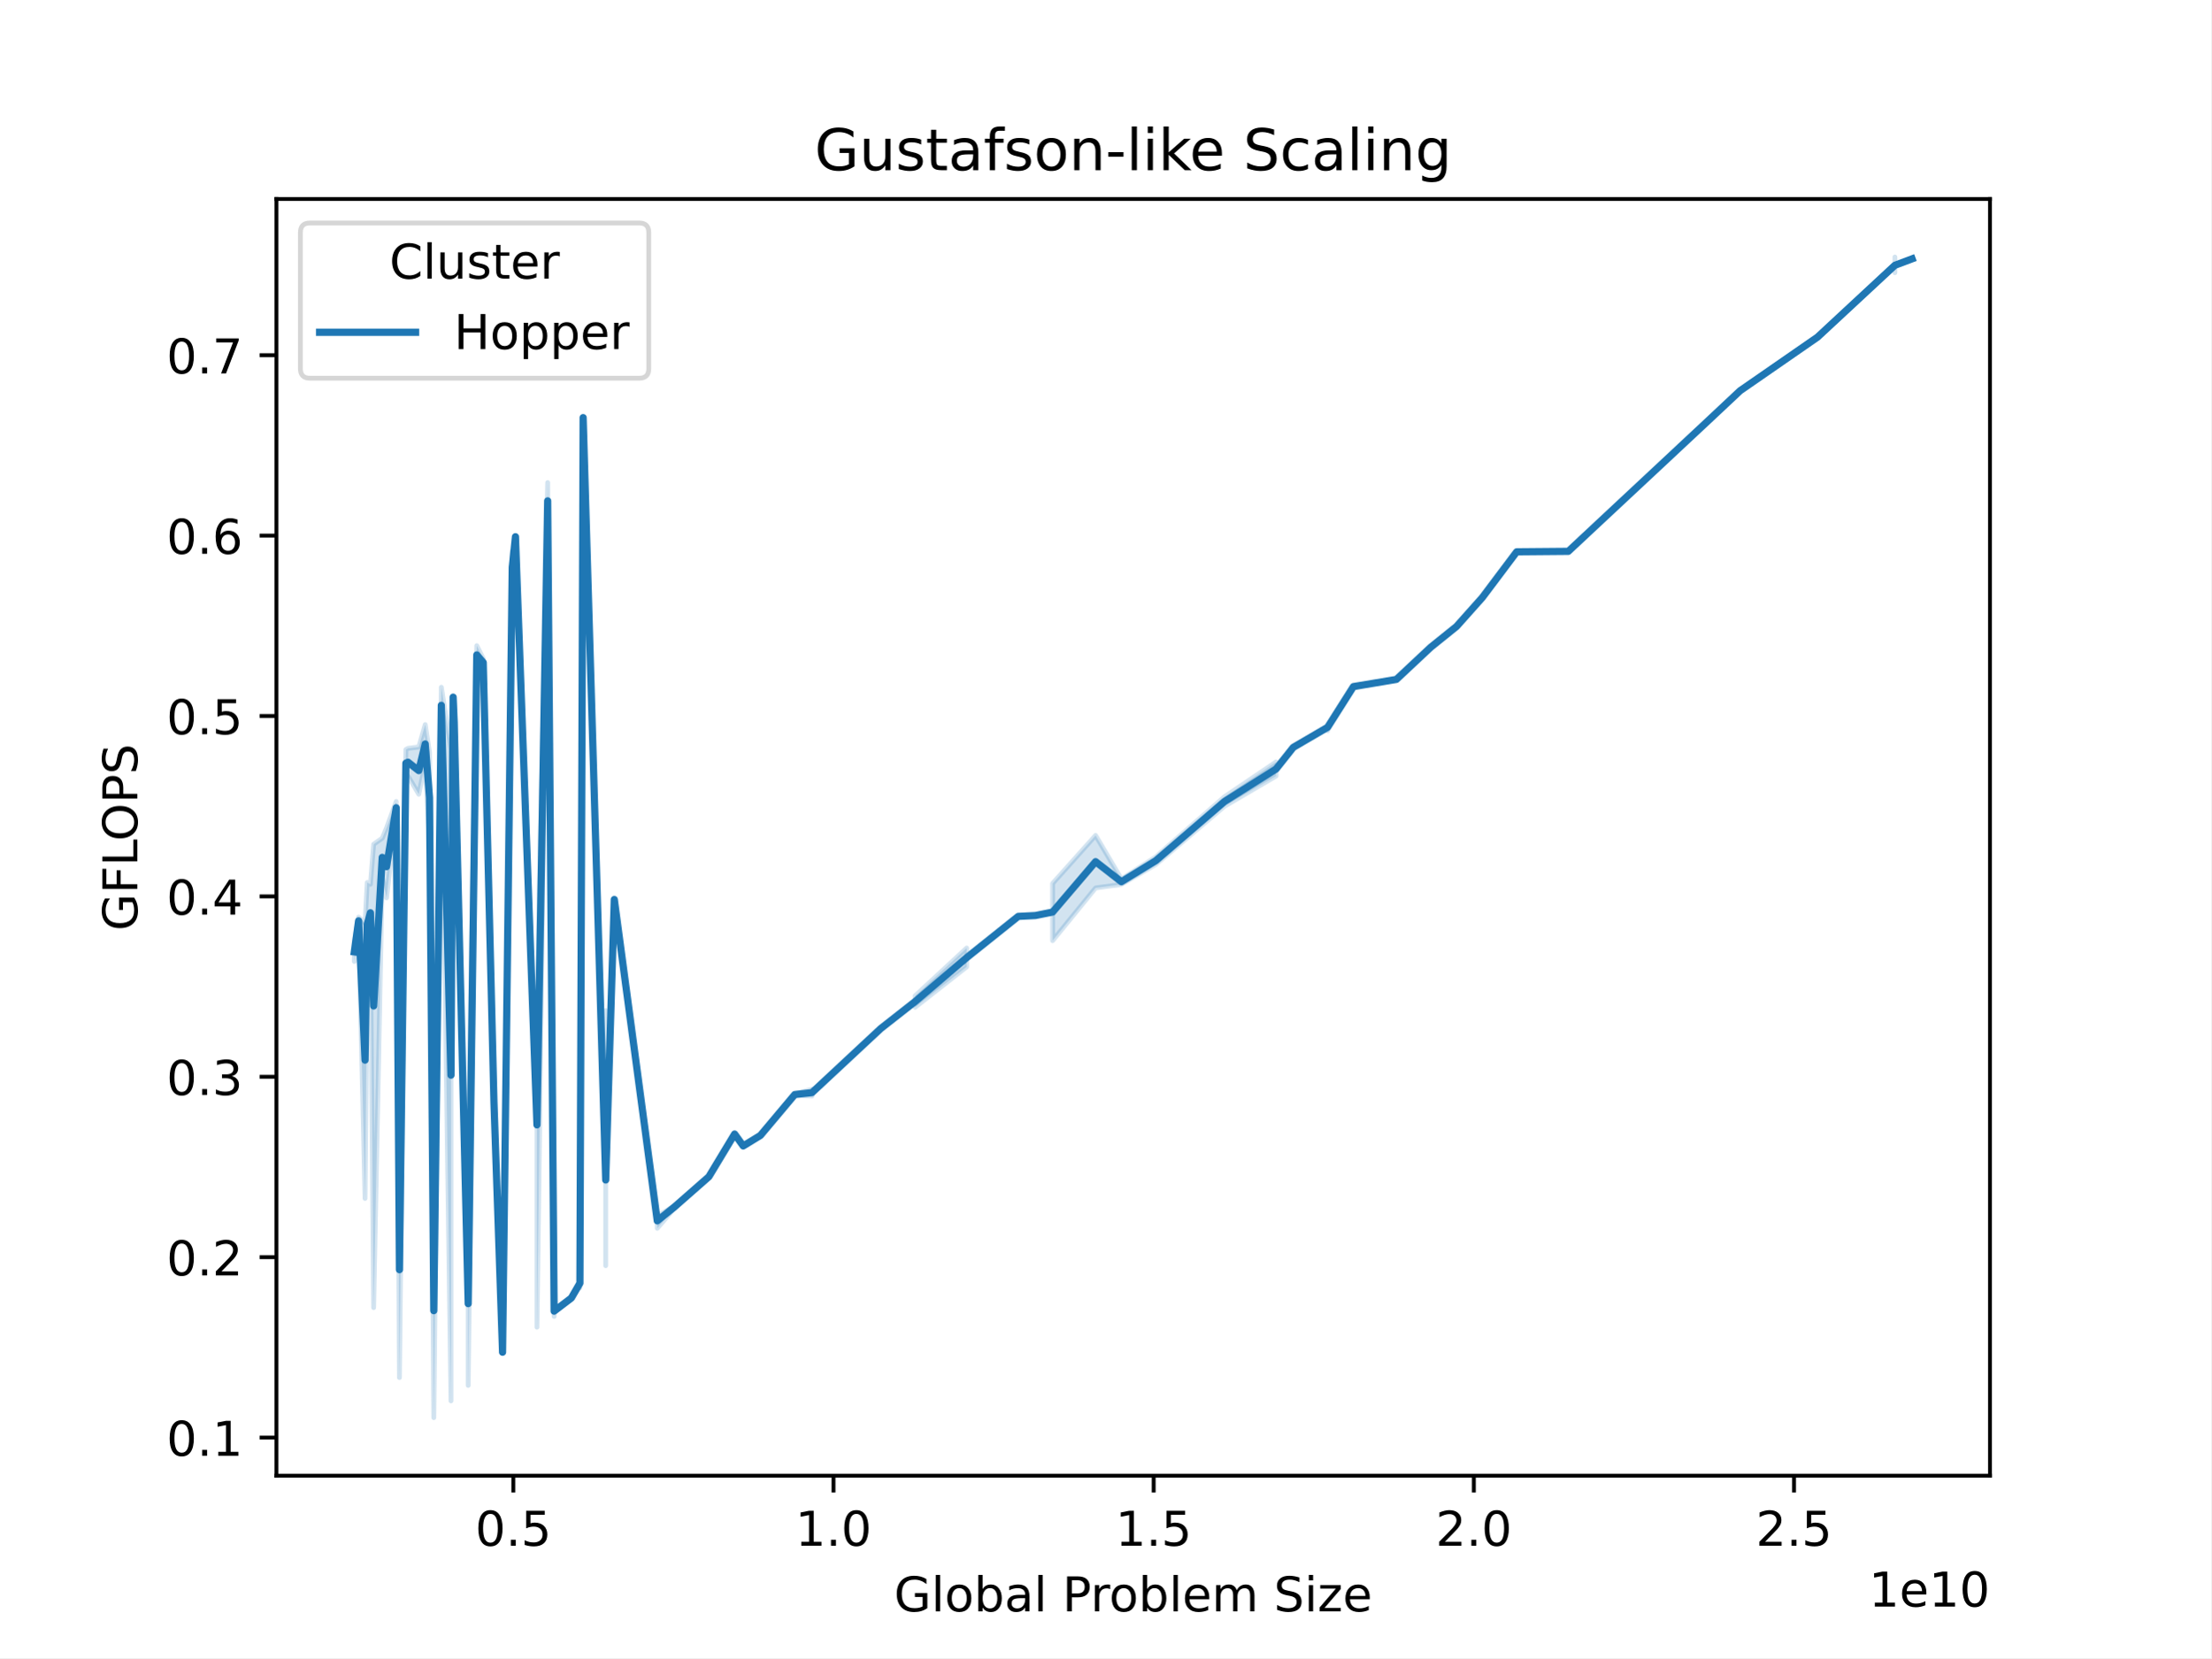
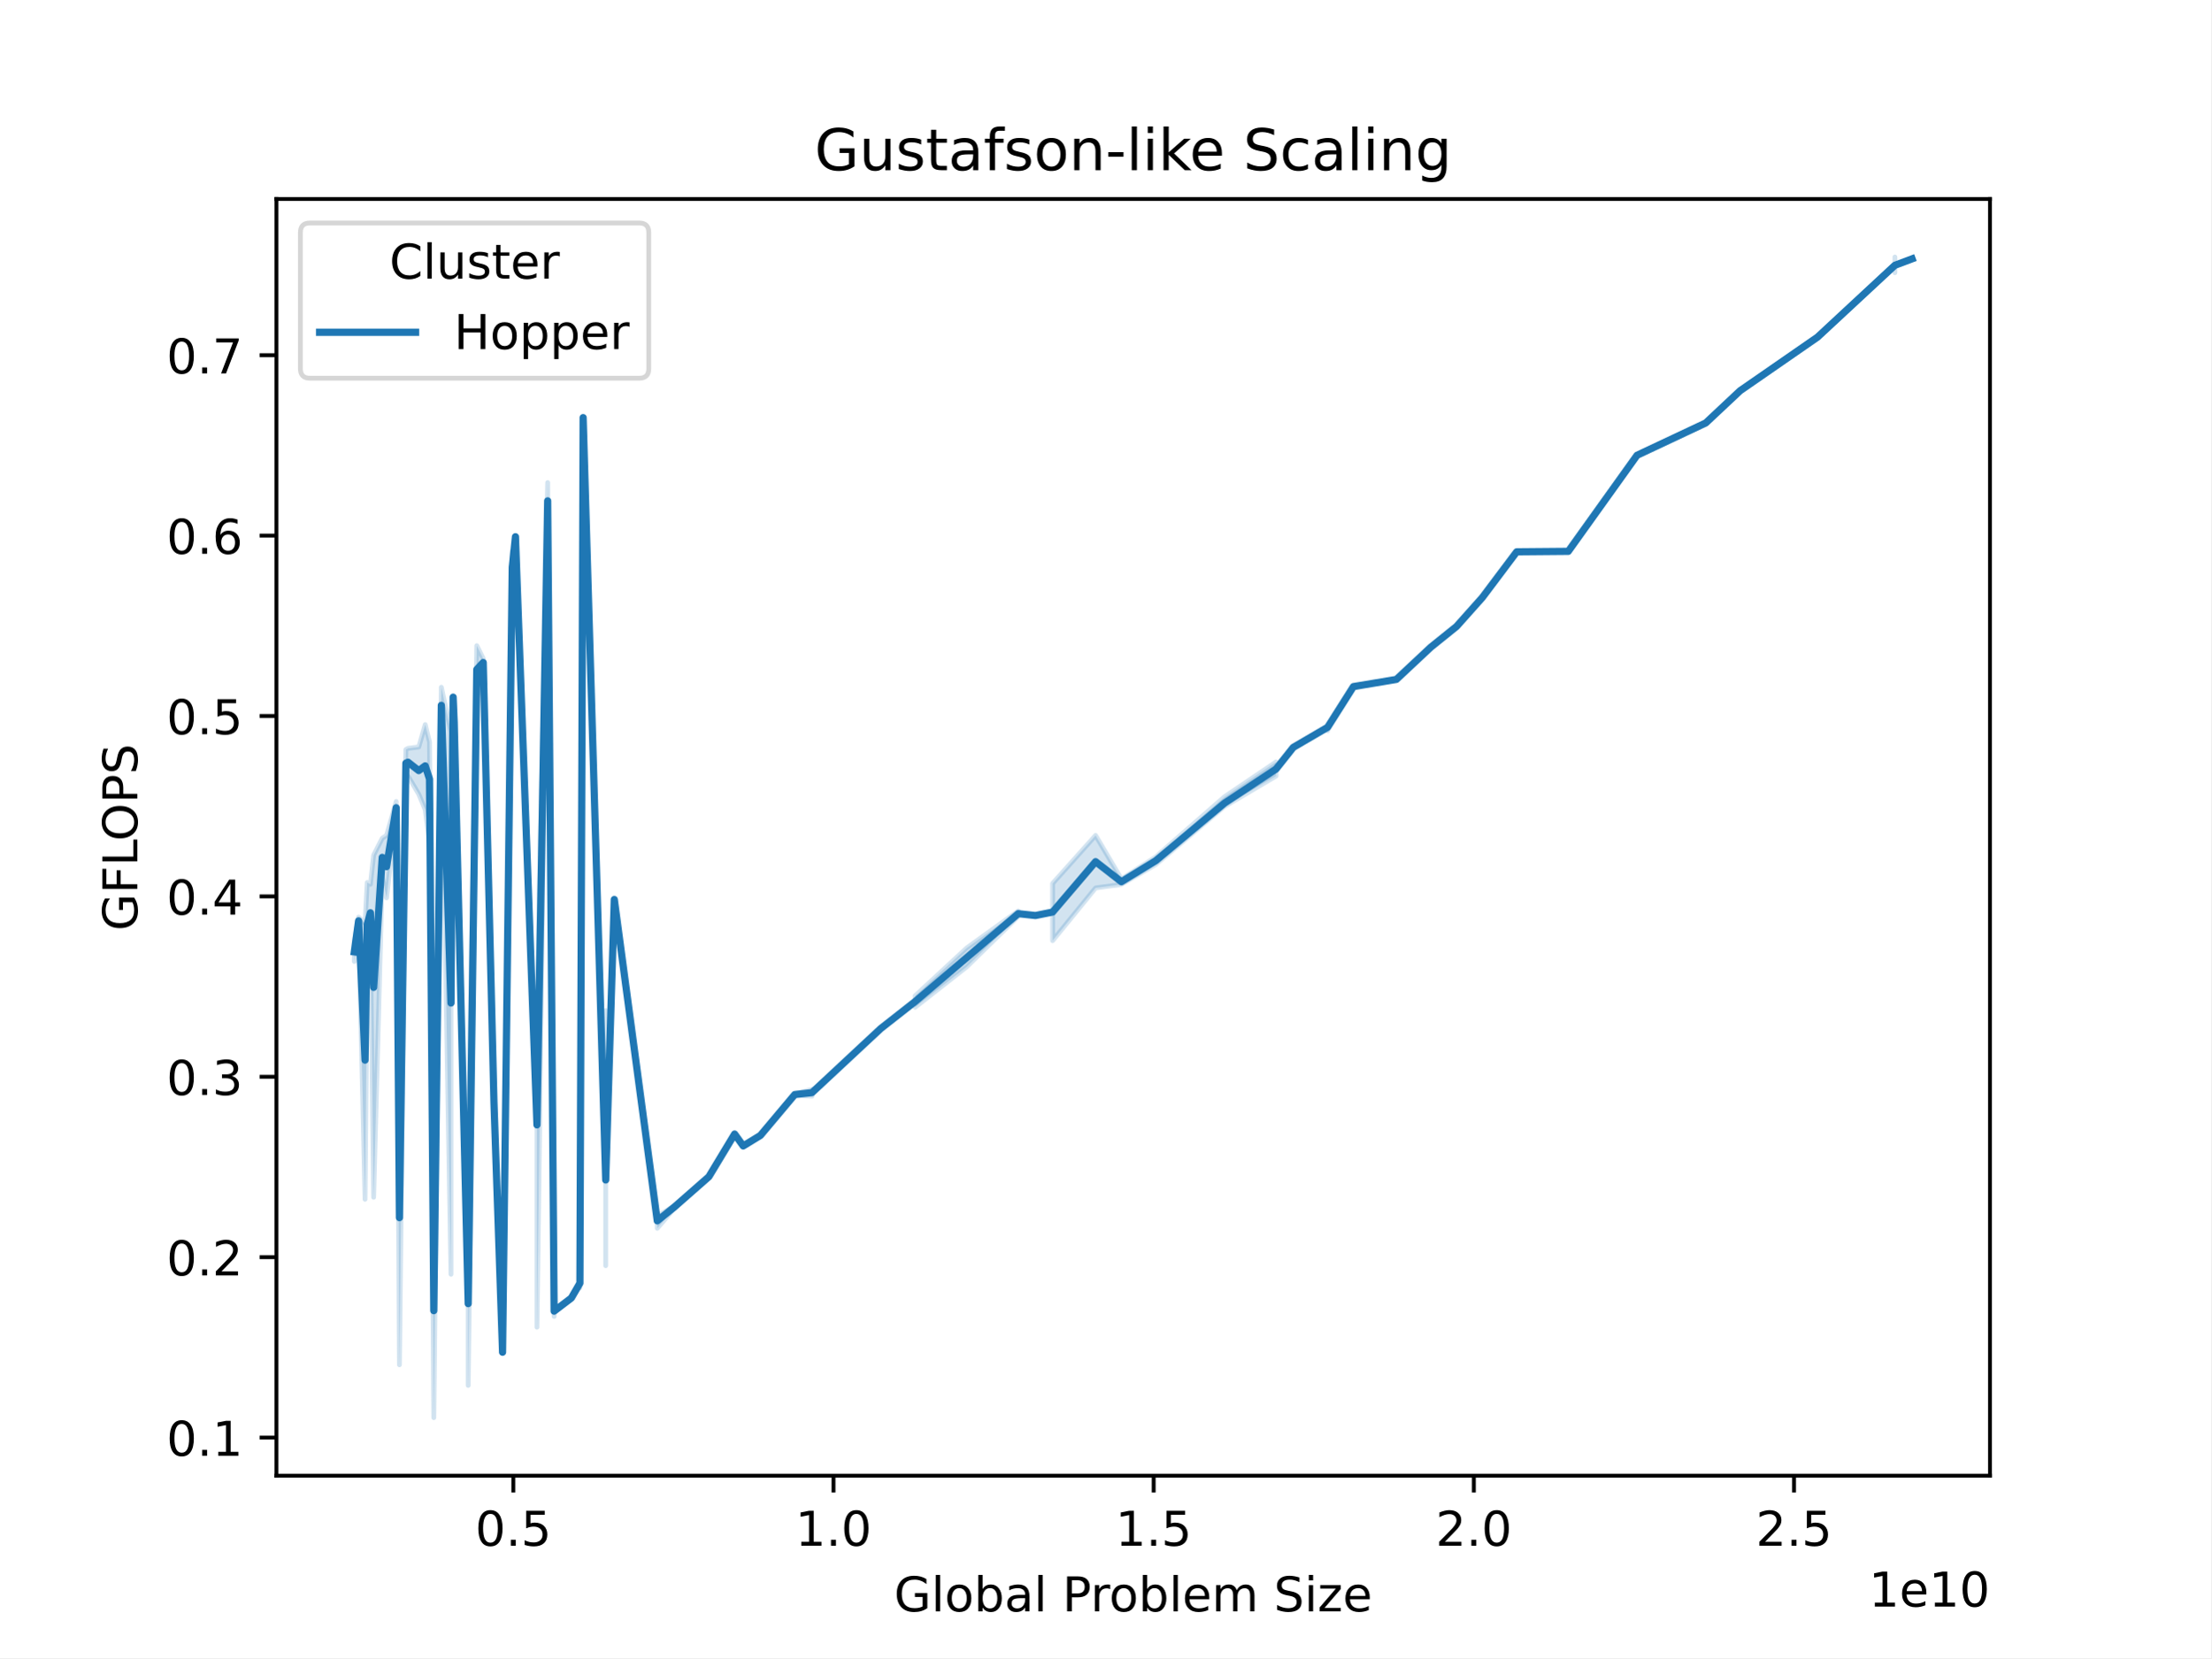
<svg xmlns="http://www.w3.org/2000/svg" xmlns:xlink="http://www.w3.org/1999/xlink" width="460.8pt" height="345.6pt" viewBox="0 0 460.8 345.6" version="1.1">
  <defs>
    <style type="text/css">*{stroke-linejoin: round; stroke-linecap: butt}</style>
  </defs>
  <g id="figure_1">
    <g id="patch_1">
      <path d="M 0 345.6  L 460.8 345.6  L 460.8 0  L 0 0  z " style="fill: #ffffff" />
    </g>
    <g id="axes_1">
      <g id="patch_2">
        <path d="M 57.6 307.584  L 414.72 307.584  L 414.72 41.472  L 57.6 41.472  z " style="fill: #ffffff" />
      </g>
      <g id="PolyCollection_1">
-         <path d="M 73.833 196.415  L 73.833 200.394  L 74.728 192.706  L 76.072 249.797  L 76.52 203.042  L 77.191 196.21  L 77.863 272.559  L 79.654 182.811  L 80.55 187.137  L 82.565 169.666  L 83.237 287.133  L 84.58 162.984  L 85.028 161.759  L 87.267 165.538  L 88.61 159.092  L 89.506 175.615  L 90.401 295.488  L 91.969 150.775  L 93.984 291.993  L 93.984 156.21  L 93.984 156.21  L 91.969 143.237  L 90.401 250.877  L 89.506 156.84  L 88.61 151.024  L 87.267 155.697  L 85.028 155.972  L 84.58 156.227  L 83.237 234.89  L 82.565 167.052  L 80.55 172.552  L 79.654 174.713  L 77.863 175.96  L 77.191 184.301  L 76.52 183.948  L 76.072 192.39  L 74.728 191.152  L 73.833 196.415  z " clip-path="url(#p95398d04f1)" style="fill: #1f77b4; fill-opacity: 0.2; stroke: #1f77b4; stroke-opacity: 0.2" />
-         <path d="M 97.566 238.352  L 97.566 288.769  L 99.357 138.432  L 100.701 138.901  L 100.701 137.264  L 100.701 137.264  L 99.357 134.578  L 97.566 238.352  z " clip-path="url(#p95398d04f1)" style="fill: #1f77b4; fill-opacity: 0.2; stroke: #1f77b4; stroke-opacity: 0.2" />
-         <path d="M 104.731 281.649  L 104.731 282.111  L 106.746 121.611  L 106.746 114.889  L 106.746 114.889  L 104.731 281.649  z " clip-path="url(#p95398d04f1)" style="fill: #1f77b4; fill-opacity: 0.2; stroke: #1f77b4; stroke-opacity: 0.2" />
-         <path d="M 111.896 213.106  L 111.896 276.628  L 114.135 108.202  L 115.478 274.396  L 115.478 272.637  L 115.478 272.637  L 114.135 100.578  L 111.896 213.106  z " clip-path="url(#p95398d04f1)" style="fill: #1f77b4; fill-opacity: 0.2; stroke: #1f77b4; stroke-opacity: 0.2" />
-         <path d="M 120.852 266.441  L 120.852 268.447  L 120.852 266.441  L 120.852 266.441  z " clip-path="url(#p95398d04f1)" style="fill: #1f77b4; fill-opacity: 0.2; stroke: #1f77b4; stroke-opacity: 0.2" />
-         <path d="M 126.225 210.643  L 126.225 263.807  L 126.225 210.643  L 126.225 210.643  z " clip-path="url(#p95398d04f1)" style="fill: #1f77b4; fill-opacity: 0.2; stroke: #1f77b4; stroke-opacity: 0.2" />
-         <path d="M 136.972 253.467  L 136.972 256.016  L 140.555 251.814  L 147.72 245.361  L 147.72 245.185  L 147.72 245.185  L 140.555 251.314  L 136.972 253.467  z " clip-path="url(#p95398d04f1)" style="fill: #1f77b4; fill-opacity: 0.2; stroke: #1f77b4; stroke-opacity: 0.2" />
-         <path d="M 154.884 238.673  L 154.884 239.036  L 154.884 238.673  L 154.884 238.673  z " clip-path="url(#p95398d04f1)" style="fill: #1f77b4; fill-opacity: 0.2; stroke: #1f77b4; stroke-opacity: 0.2" />
-         <path d="M 165.632 227.981  L 165.632 228.293  L 169.214 228.462  L 169.214 227.038  L 169.214 227.038  L 165.632 227.981  z " clip-path="url(#p95398d04f1)" style="fill: #1f77b4; fill-opacity: 0.2; stroke: #1f77b4; stroke-opacity: 0.2" />
-         <path d="M 190.708 207.572  L 190.708 209.948  L 201.456 201.525  L 201.456 197.602  L 201.456 197.602  L 190.708 207.572  z " clip-path="url(#p95398d04f1)" style="fill: #1f77b4; fill-opacity: 0.2; stroke: #1f77b4; stroke-opacity: 0.2" />
-         <path d="M 219.368 184.135  L 219.368 196.066  L 228.324 185.07  L 233.697 184.347  L 240.862 180.189  L 255.191 168.037  L 265.939 161.751  L 265.939 158.813  L 265.939 158.813  L 255.191 166.073  L 240.862 178.612  L 233.697 183.211  L 228.324 174.126  L 219.368 184.135  z " clip-path="url(#p95398d04f1)" style="fill: #1f77b4; fill-opacity: 0.2; stroke: #1f77b4; stroke-opacity: 0.2" />
-         <path d="M 276.686 151.118  L 276.686 152.337  L 276.686 151.118  L 276.686 151.118  z " clip-path="url(#p95398d04f1)" style="fill: #1f77b4; fill-opacity: 0.2; stroke: #1f77b4; stroke-opacity: 0.2" />
-         <path d="M 394.905 53.568  L 394.905 56.839  L 394.905 53.568  L 394.905 53.568  z " clip-path="url(#p95398d04f1)" style="fill: #1f77b4; fill-opacity: 0.2; stroke: #1f77b4; stroke-opacity: 0.2" />
+         <path d="M 73.833 196.415  L 73.833 200.394  L 74.728 192.706  L 76.072 249.976  L 76.52 203.042  L 77.191 196.21  L 77.863 249.546  L 79.654 182.811  L 80.55 187.137  L 82.565 169.666  L 83.237 284.464  L 84.58 162.984  L 85.028 161.759  L 87.267 165.538  L 88.61 168.766  L 89.506 175.615  L 90.401 295.488  L 91.969 150.775  L 93.984 265.597  L 93.984 152.588  L 93.984 152.588  L 91.969 143.237  L 90.401 250.877  L 89.506 154.646  L 88.61 151.024  L 87.267 155.697  L 85.028 155.972  L 84.58 156.225  L 83.237 219.379  L 82.565 167.052  L 80.55 174.141  L 79.654 174.713  L 77.863 178.232  L 77.191 184.301  L 76.52 183.948  L 76.072 192.428  L 74.728 191.152  L 73.833 196.415  z " clip-path="url(#p937162f4b6)" style="fill: #1f77b4; fill-opacity: 0.2; stroke: #1f77b4; stroke-opacity: 0.2" />
+         <path d="M 97.566 238.352  L 97.566 288.769  L 99.357 145.622  L 100.701 138.901  L 100.701 137.264  L 100.701 137.264  L 99.357 134.578  L 97.566 238.352  z " clip-path="url(#p937162f4b6)" style="fill: #1f77b4; fill-opacity: 0.2; stroke: #1f77b4; stroke-opacity: 0.2" />
+         <path d="M 104.731 281.649  L 104.731 282.131  L 106.746 121.611  L 106.746 114.889  L 106.746 114.889  L 104.731 281.649  z " clip-path="url(#p937162f4b6)" style="fill: #1f77b4; fill-opacity: 0.2; stroke: #1f77b4; stroke-opacity: 0.2" />
+         <path d="M 111.896 213.106  L 111.896 276.628  L 114.135 108.202  L 115.478 274.396  L 115.478 272.637  L 115.478 272.637  L 114.135 100.578  L 111.896 213.106  z " clip-path="url(#p937162f4b6)" style="fill: #1f77b4; fill-opacity: 0.2; stroke: #1f77b4; stroke-opacity: 0.2" />
+         <path d="M 120.852 266.441  L 120.852 268.447  L 120.852 266.441  L 120.852 266.441  z " clip-path="url(#p937162f4b6)" style="fill: #1f77b4; fill-opacity: 0.2; stroke: #1f77b4; stroke-opacity: 0.2" />
+         <path d="M 126.225 210.643  L 126.225 263.807  L 126.225 210.643  L 126.225 210.643  z " clip-path="url(#p937162f4b6)" style="fill: #1f77b4; fill-opacity: 0.2; stroke: #1f77b4; stroke-opacity: 0.2" />
+         <path d="M 136.972 253.467  L 136.972 256.016  L 140.555 251.814  L 147.72 245.361  L 147.72 245.185  L 147.72 245.185  L 140.555 251.314  L 136.972 253.467  z " clip-path="url(#p937162f4b6)" style="fill: #1f77b4; fill-opacity: 0.2; stroke: #1f77b4; stroke-opacity: 0.2" />
+         <path d="M 154.884 238.673  L 154.884 239.036  L 154.884 238.673  L 154.884 238.673  z " clip-path="url(#p937162f4b6)" style="fill: #1f77b4; fill-opacity: 0.2; stroke: #1f77b4; stroke-opacity: 0.2" />
+         <path d="M 165.632 227.981  L 165.632 228.293  L 169.214 228.492  L 169.214 227.068  L 169.214 227.068  L 165.632 227.981  z " clip-path="url(#p937162f4b6)" style="fill: #1f77b4; fill-opacity: 0.2; stroke: #1f77b4; stroke-opacity: 0.2" />
+         <path d="M 190.708 207.572  L 190.708 209.948  L 201.456 201.525  L 212.203 191.007  L 212.203 189.862  L 212.203 189.862  L 201.456 197.602  L 190.708 207.572  z " clip-path="url(#p937162f4b6)" style="fill: #1f77b4; fill-opacity: 0.2; stroke: #1f77b4; stroke-opacity: 0.2" />
+         <path d="M 219.368 184.135  L 219.368 196.066  L 228.324 185.07  L 233.697 184.347  L 240.862 180.189  L 255.191 168.09  L 265.939 161.751  L 265.939 158.813  L 265.939 158.813  L 255.191 166.073  L 240.862 178.612  L 233.697 183.211  L 228.324 174.126  L 219.368 184.135  z " clip-path="url(#p937162f4b6)" style="fill: #1f77b4; fill-opacity: 0.2; stroke: #1f77b4; stroke-opacity: 0.2" />
+         <path d="M 276.686 151.118  L 276.686 152.337  L 276.686 151.118  L 276.686 151.118  z " clip-path="url(#p937162f4b6)" style="fill: #1f77b4; fill-opacity: 0.2; stroke: #1f77b4; stroke-opacity: 0.2" />
+         <path d="M 394.905 53.568  L 394.905 56.839  L 394.905 53.568  L 394.905 53.568  z " clip-path="url(#p937162f4b6)" style="fill: #1f77b4; fill-opacity: 0.2; stroke: #1f77b4; stroke-opacity: 0.2" />
      </g>
      <g id="matplotlib.axis_1">
        <g id="xtick_1">
          <g id="line2d_1">
            <defs>
-               <path id="m6b212f39dc" d="M 0 0  L 0 3.5  " style="stroke: #000000; stroke-width: 0.8" />
-             </defs>
-             <g>
-               <use xlink:href="#m6b212f39dc" x="106.975" y="307.584" style="stroke: #000000; stroke-width: 0.8" />
+               <path id="m2876dae32e" d="M 0 0  L 0 3.5  " style="stroke: #000000; stroke-width: 0.8" />
+             </defs>
+             <g>
+               <use xlink:href="#m2876dae32e" x="106.975" y="307.584" style="stroke: #000000; stroke-width: 0.8" />
            </g>
          </g>
          <g id="text_1">
            <g transform="translate(99.02352 322.1824)scale(0.1 -0.1)">
              <defs>
                <path id="DejaVuSans-30" d="M 2034 4250  Q 1547 4250 1301 3770  Q 1056 3291 1056 2328  Q 1056 1369 1301 889  Q 1547 409 2034 409  Q 2525 409 2770 889  Q 3016 1369 3016 2328  Q 3016 3291 2770 3770  Q 2525 4250 2034 4250  z M 2034 4750  Q 2819 4750 3233 4129  Q 3647 3509 3647 2328  Q 3647 1150 3233 529  Q 2819 -91 2034 -91  Q 1250 -91 836 529  Q 422 1150 422 2328  Q 422 3509 836 4129  Q 1250 4750 2034 4750  z " transform="scale(0.015625)" />
                <path id="DejaVuSans-2e" d="M 684 794  L 1344 794  L 1344 0  L 684 0  L 684 794  z " transform="scale(0.015625)" />
                <path id="DejaVuSans-35" d="M 691 4666  L 3169 4666  L 3169 4134  L 1269 4134  L 1269 2991  Q 1406 3038 1543 3061  Q 1681 3084 1819 3084  Q 2600 3084 3056 2656  Q 3513 2228 3513 1497  Q 3513 744 3044 326  Q 2575 -91 1722 -91  Q 1428 -91 1123 -41  Q 819 9 494 109  L 494 744  Q 775 591 1075 516  Q 1375 441 1709 441  Q 2250 441 2565 725  Q 2881 1009 2881 1497  Q 2881 1984 2565 2268  Q 2250 2553 1709 2553  Q 1456 2553 1204 2497  Q 953 2441 691 2322  L 691 4666  z " transform="scale(0.015625)" />
              </defs>
              <use xlink:href="#DejaVuSans-30" />
              <use xlink:href="#DejaVuSans-2e" x="63.623" />
              <use xlink:href="#DejaVuSans-35" x="95.41" />
            </g>
          </g>
        </g>
        <g id="xtick_2">
          <g id="line2d_2">
            <g>
-               <use xlink:href="#m6b212f39dc" x="173.702" y="307.584" style="stroke: #000000; stroke-width: 0.8" />
+               <use xlink:href="#m2876dae32e" x="173.702" y="307.584" style="stroke: #000000; stroke-width: 0.8" />
            </g>
          </g>
          <g id="text_2">
            <g transform="translate(165.7508 322.1824)scale(0.1 -0.1)">
              <defs>
                <path id="DejaVuSans-31" d="M 794 531  L 1825 531  L 1825 4091  L 703 3866  L 703 4441  L 1819 4666  L 2450 4666  L 2450 531  L 3481 531  L 3481 0  L 794 0  L 794 531  z " transform="scale(0.015625)" />
              </defs>
              <use xlink:href="#DejaVuSans-31" />
              <use xlink:href="#DejaVuSans-2e" x="63.623" />
              <use xlink:href="#DejaVuSans-30" x="95.41" />
            </g>
          </g>
        </g>
        <g id="xtick_3">
          <g id="line2d_3">
            <g>
-               <use xlink:href="#m6b212f39dc" x="240.43" y="307.584" style="stroke: #000000; stroke-width: 0.8" />
+               <use xlink:href="#m2876dae32e" x="240.43" y="307.584" style="stroke: #000000; stroke-width: 0.8" />
            </g>
          </g>
          <g id="text_3">
            <g transform="translate(232.4781 322.1824)scale(0.1 -0.1)">
              <use xlink:href="#DejaVuSans-31" />
              <use xlink:href="#DejaVuSans-2e" x="63.623" />
              <use xlink:href="#DejaVuSans-35" x="95.41" />
            </g>
          </g>
        </g>
        <g id="xtick_4">
          <g id="line2d_4">
            <g>
-               <use xlink:href="#m6b212f39dc" x="307.157" y="307.584" style="stroke: #000000; stroke-width: 0.8" />
+               <use xlink:href="#m2876dae32e" x="307.157" y="307.584" style="stroke: #000000; stroke-width: 0.8" />
            </g>
          </g>
          <g id="text_4">
            <g transform="translate(299.2054 322.1824)scale(0.1 -0.1)">
              <defs>
                <path id="DejaVuSans-32" d="M 1228 531  L 3431 531  L 3431 0  L 469 0  L 469 531  Q 828 903 1448 1529  Q 2069 2156 2228 2338  Q 2531 2678 2651 2914  Q 2772 3150 2772 3378  Q 2772 3750 2511 3984  Q 2250 4219 1831 4219  Q 1534 4219 1204 4116  Q 875 4013 500 3803  L 500 4441  Q 881 4594 1212 4672  Q 1544 4750 1819 4750  Q 2544 4750 2975 4387  Q 3406 4025 3406 3419  Q 3406 3131 3298 2873  Q 3191 2616 2906 2266  Q 2828 2175 2409 1742  Q 1991 1309 1228 531  z " transform="scale(0.015625)" />
              </defs>
              <use xlink:href="#DejaVuSans-32" />
              <use xlink:href="#DejaVuSans-2e" x="63.623" />
              <use xlink:href="#DejaVuSans-30" x="95.41" />
            </g>
          </g>
        </g>
        <g id="xtick_5">
          <g id="line2d_5">
            <g>
-               <use xlink:href="#m6b212f39dc" x="373.884" y="307.584" style="stroke: #000000; stroke-width: 0.8" />
+               <use xlink:href="#m2876dae32e" x="373.884" y="307.584" style="stroke: #000000; stroke-width: 0.8" />
            </g>
          </g>
          <g id="text_5">
            <g transform="translate(365.9327 322.1824)scale(0.1 -0.1)">
              <use xlink:href="#DejaVuSans-32" />
              <use xlink:href="#DejaVuSans-2e" x="63.623" />
              <use xlink:href="#DejaVuSans-35" x="95.41" />
            </g>
          </g>
        </g>
        <g id="text_6">
          <g transform="translate(186.328 335.8606)scale(0.1 -0.1)">
            <defs>
              <path id="DejaVuSans-47" d="M 3809 666  L 3809 1919  L 2778 1919  L 2778 2438  L 4434 2438  L 4434 434  Q 4069 175 3628 42  Q 3188 -91 2688 -91  Q 1594 -91 976 548  Q 359 1188 359 2328  Q 359 3472 976 4111  Q 1594 4750 2688 4750  Q 3144 4750 3555 4637  Q 3966 4525 4313 4306  L 4313 3634  Q 3963 3931 3569 4081  Q 3175 4231 2741 4231  Q 1884 4231 1454 3753  Q 1025 3275 1025 2328  Q 1025 1384 1454 906  Q 1884 428 2741 428  Q 3075 428 3337 486  Q 3600 544 3809 666  z " transform="scale(0.015625)" />
              <path id="DejaVuSans-6c" d="M 603 4863  L 1178 4863  L 1178 0  L 603 0  L 603 4863  z " transform="scale(0.015625)" />
              <path id="DejaVuSans-6f" d="M 1959 3097  Q 1497 3097 1228 2736  Q 959 2375 959 1747  Q 959 1119 1226 758  Q 1494 397 1959 397  Q 2419 397 2687 759  Q 2956 1122 2956 1747  Q 2956 2369 2687 2733  Q 2419 3097 1959 3097  z M 1959 3584  Q 2709 3584 3137 3096  Q 3566 2609 3566 1747  Q 3566 888 3137 398  Q 2709 -91 1959 -91  Q 1206 -91 779 398  Q 353 888 353 1747  Q 353 2609 779 3096  Q 1206 3584 1959 3584  z " transform="scale(0.015625)" />
              <path id="DejaVuSans-62" d="M 3116 1747  Q 3116 2381 2855 2742  Q 2594 3103 2138 3103  Q 1681 3103 1420 2742  Q 1159 2381 1159 1747  Q 1159 1113 1420 752  Q 1681 391 2138 391  Q 2594 391 2855 752  Q 3116 1113 3116 1747  z M 1159 2969  Q 1341 3281 1617 3432  Q 1894 3584 2278 3584  Q 2916 3584 3314 3078  Q 3713 2572 3713 1747  Q 3713 922 3314 415  Q 2916 -91 2278 -91  Q 1894 -91 1617 61  Q 1341 213 1159 525  L 1159 0  L 581 0  L 581 4863  L 1159 4863  L 1159 2969  z " transform="scale(0.015625)" />
              <path id="DejaVuSans-61" d="M 2194 1759  Q 1497 1759 1228 1600  Q 959 1441 959 1056  Q 959 750 1161 570  Q 1363 391 1709 391  Q 2188 391 2477 730  Q 2766 1069 2766 1631  L 2766 1759  L 2194 1759  z M 3341 1997  L 3341 0  L 2766 0  L 2766 531  Q 2569 213 2275 61  Q 1981 -91 1556 -91  Q 1019 -91 701 211  Q 384 513 384 1019  Q 384 1609 779 1909  Q 1175 2209 1959 2209  L 2766 2209  L 2766 2266  Q 2766 2663 2505 2880  Q 2244 3097 1772 3097  Q 1472 3097 1187 3025  Q 903 2953 641 2809  L 641 3341  Q 956 3463 1253 3523  Q 1550 3584 1831 3584  Q 2591 3584 2966 3190  Q 3341 2797 3341 1997  z " transform="scale(0.015625)" />
              <path id="DejaVuSans-20" transform="scale(0.015625)" />
              <path id="DejaVuSans-50" d="M 1259 4147  L 1259 2394  L 2053 2394  Q 2494 2394 2734 2622  Q 2975 2850 2975 3272  Q 2975 3691 2734 3919  Q 2494 4147 2053 4147  L 1259 4147  z M 628 4666  L 2053 4666  Q 2838 4666 3239 4311  Q 3641 3956 3641 3272  Q 3641 2581 3239 2228  Q 2838 1875 2053 1875  L 1259 1875  L 1259 0  L 628 0  L 628 4666  z " transform="scale(0.015625)" />
              <path id="DejaVuSans-72" d="M 2631 2963  Q 2534 3019 2420 3045  Q 2306 3072 2169 3072  Q 1681 3072 1420 2755  Q 1159 2438 1159 1844  L 1159 0  L 581 0  L 581 3500  L 1159 3500  L 1159 2956  Q 1341 3275 1631 3429  Q 1922 3584 2338 3584  Q 2397 3584 2469 3576  Q 2541 3569 2628 3553  L 2631 2963  z " transform="scale(0.015625)" />
              <path id="DejaVuSans-65" d="M 3597 1894  L 3597 1613  L 953 1613  Q 991 1019 1311 708  Q 1631 397 2203 397  Q 2534 397 2845 478  Q 3156 559 3463 722  L 3463 178  Q 3153 47 2828 -22  Q 2503 -91 2169 -91  Q 1331 -91 842 396  Q 353 884 353 1716  Q 353 2575 817 3079  Q 1281 3584 2069 3584  Q 2775 3584 3186 3129  Q 3597 2675 3597 1894  z M 3022 2063  Q 3016 2534 2758 2815  Q 2500 3097 2075 3097  Q 1594 3097 1305 2825  Q 1016 2553 972 2059  L 3022 2063  z " transform="scale(0.015625)" />
              <path id="DejaVuSans-6d" d="M 3328 2828  Q 3544 3216 3844 3400  Q 4144 3584 4550 3584  Q 5097 3584 5394 3201  Q 5691 2819 5691 2113  L 5691 0  L 5113 0  L 5113 2094  Q 5113 2597 4934 2840  Q 4756 3084 4391 3084  Q 3944 3084 3684 2787  Q 3425 2491 3425 1978  L 3425 0  L 2847 0  L 2847 2094  Q 2847 2600 2669 2842  Q 2491 3084 2119 3084  Q 1678 3084 1418 2786  Q 1159 2488 1159 1978  L 1159 0  L 581 0  L 581 3500  L 1159 3500  L 1159 2956  Q 1356 3278 1631 3431  Q 1906 3584 2284 3584  Q 2666 3584 2933 3390  Q 3200 3197 3328 2828  z " transform="scale(0.015625)" />
              <path id="DejaVuSans-53" d="M 3425 4513  L 3425 3897  Q 3066 4069 2747 4153  Q 2428 4238 2131 4238  Q 1616 4238 1336 4038  Q 1056 3838 1056 3469  Q 1056 3159 1242 3001  Q 1428 2844 1947 2747  L 2328 2669  Q 3034 2534 3370 2195  Q 3706 1856 3706 1288  Q 3706 609 3251 259  Q 2797 -91 1919 -91  Q 1588 -91 1214 -16  Q 841 59 441 206  L 441 856  Q 825 641 1194 531  Q 1563 422 1919 422  Q 2459 422 2753 634  Q 3047 847 3047 1241  Q 3047 1584 2836 1778  Q 2625 1972 2144 2069  L 1759 2144  Q 1053 2284 737 2584  Q 422 2884 422 3419  Q 422 4038 858 4394  Q 1294 4750 2059 4750  Q 2388 4750 2728 4690  Q 3069 4631 3425 4513  z " transform="scale(0.015625)" />
              <path id="DejaVuSans-69" d="M 603 3500  L 1178 3500  L 1178 0  L 603 0  L 603 3500  z M 603 4863  L 1178 4863  L 1178 4134  L 603 4134  L 603 4863  z " transform="scale(0.015625)" />
              <path id="DejaVuSans-7a" d="M 353 3500  L 3084 3500  L 3084 2975  L 922 459  L 3084 459  L 3084 0  L 275 0  L 275 525  L 2438 3041  L 353 3041  L 353 3500  z " transform="scale(0.015625)" />
            </defs>
            <use xlink:href="#DejaVuSans-47" />
            <use xlink:href="#DejaVuSans-6c" x="77.49" />
            <use xlink:href="#DejaVuSans-6f" x="105.273" />
            <use xlink:href="#DejaVuSans-62" x="166.455" />
            <use xlink:href="#DejaVuSans-61" x="229.932" />
            <use xlink:href="#DejaVuSans-6c" x="291.211" />
            <use xlink:href="#DejaVuSans-20" x="318.994" />
            <use xlink:href="#DejaVuSans-50" x="350.781" />
            <use xlink:href="#DejaVuSans-72" x="409.334" />
            <use xlink:href="#DejaVuSans-6f" x="448.197" />
            <use xlink:href="#DejaVuSans-62" x="509.379" />
            <use xlink:href="#DejaVuSans-6c" x="572.855" />
            <use xlink:href="#DejaVuSans-65" x="600.639" />
            <use xlink:href="#DejaVuSans-6d" x="662.162" />
            <use xlink:href="#DejaVuSans-20" x="759.574" />
            <use xlink:href="#DejaVuSans-53" x="791.361" />
            <use xlink:href="#DejaVuSans-69" x="854.838" />
            <use xlink:href="#DejaVuSans-7a" x="882.621" />
            <use xlink:href="#DejaVuSans-65" x="935.111" />
          </g>
        </g>
        <g id="text_7">
          <g transform="translate(389.4794 334.8606)scale(0.1 -0.1)">
            <use xlink:href="#DejaVuSans-31" />
            <use xlink:href="#DejaVuSans-65" x="63.623" />
            <use xlink:href="#DejaVuSans-31" x="125.146" />
            <use xlink:href="#DejaVuSans-30" x="188.77" />
          </g>
        </g>
      </g>
      <g id="matplotlib.axis_2">
        <g id="ytick_1">
          <g id="line2d_6">
            <defs>
-               <path id="m7edde4f81e" d="M 0 0  L -3.5 0  " style="stroke: #000000; stroke-width: 0.8" />
-             </defs>
-             <g>
-               <use xlink:href="#m7edde4f81e" x="57.6" y="299.635" style="stroke: #000000; stroke-width: 0.8" />
+               <path id="mb231388ae1" d="M 0 0  L -3.5 0  " style="stroke: #000000; stroke-width: 0.8" />
+             </defs>
+             <g>
+               <use xlink:href="#mb231388ae1" x="57.6" y="299.635" style="stroke: #000000; stroke-width: 0.8" />
            </g>
          </g>
          <g id="text_8">
            <g transform="translate(34.69687 303.4339)scale(0.1 -0.1)">
              <use xlink:href="#DejaVuSans-30" />
              <use xlink:href="#DejaVuSans-2e" x="63.623" />
              <use xlink:href="#DejaVuSans-31" x="95.41" />
            </g>
          </g>
        </g>
        <g id="ytick_2">
          <g id="line2d_7">
            <g>
-               <use xlink:href="#m7edde4f81e" x="57.6" y="262.033" style="stroke: #000000; stroke-width: 0.8" />
+               <use xlink:href="#mb231388ae1" x="57.6" y="262.033" style="stroke: #000000; stroke-width: 0.8" />
            </g>
          </g>
          <g id="text_9">
            <g transform="translate(34.69687 265.8326)scale(0.1 -0.1)">
              <use xlink:href="#DejaVuSans-30" />
              <use xlink:href="#DejaVuSans-2e" x="63.623" />
              <use xlink:href="#DejaVuSans-32" x="95.41" />
            </g>
          </g>
        </g>
        <g id="ytick_3">
          <g id="line2d_8">
            <g>
-               <use xlink:href="#m7edde4f81e" x="57.6" y="224.432" style="stroke: #000000; stroke-width: 0.8" />
+               <use xlink:href="#mb231388ae1" x="57.6" y="224.432" style="stroke: #000000; stroke-width: 0.8" />
            </g>
          </g>
          <g id="text_10">
            <g transform="translate(34.69687 228.2313)scale(0.1 -0.1)">
              <defs>
                <path id="DejaVuSans-33" d="M 2597 2516  Q 3050 2419 3304 2112  Q 3559 1806 3559 1356  Q 3559 666 3084 287  Q 2609 -91 1734 -91  Q 1441 -91 1130 -33  Q 819 25 488 141  L 488 750  Q 750 597 1062 519  Q 1375 441 1716 441  Q 2309 441 2620 675  Q 2931 909 2931 1356  Q 2931 1769 2642 2001  Q 2353 2234 1838 2234  L 1294 2234  L 1294 2753  L 1863 2753  Q 2328 2753 2575 2939  Q 2822 3125 2822 3475  Q 2822 3834 2567 4026  Q 2313 4219 1838 4219  Q 1578 4219 1281 4162  Q 984 4106 628 3988  L 628 4550  Q 988 4650 1302 4700  Q 1616 4750 1894 4750  Q 2613 4750 3031 4423  Q 3450 4097 3450 3541  Q 3450 3153 3228 2886  Q 3006 2619 2597 2516  z " transform="scale(0.015625)" />
              </defs>
              <use xlink:href="#DejaVuSans-30" />
              <use xlink:href="#DejaVuSans-2e" x="63.623" />
              <use xlink:href="#DejaVuSans-33" x="95.41" />
            </g>
          </g>
        </g>
        <g id="ytick_4">
          <g id="line2d_9">
            <g>
-               <use xlink:href="#m7edde4f81e" x="57.6" y="186.831" style="stroke: #000000; stroke-width: 0.8" />
+               <use xlink:href="#mb231388ae1" x="57.6" y="186.831" style="stroke: #000000; stroke-width: 0.8" />
            </g>
          </g>
          <g id="text_11">
            <g transform="translate(34.69687 190.63)scale(0.1 -0.1)">
              <defs>
                <path id="DejaVuSans-34" d="M 2419 4116  L 825 1625  L 2419 1625  L 2419 4116  z M 2253 4666  L 3047 4666  L 3047 1625  L 3713 1625  L 3713 1100  L 3047 1100  L 3047 0  L 2419 0  L 2419 1100  L 313 1100  L 313 1709  L 2253 4666  z " transform="scale(0.015625)" />
              </defs>
              <use xlink:href="#DejaVuSans-30" />
              <use xlink:href="#DejaVuSans-2e" x="63.623" />
              <use xlink:href="#DejaVuSans-34" x="95.41" />
            </g>
          </g>
        </g>
        <g id="ytick_5">
          <g id="line2d_10">
            <g>
-               <use xlink:href="#m7edde4f81e" x="57.6" y="149.229" style="stroke: #000000; stroke-width: 0.8" />
+               <use xlink:href="#mb231388ae1" x="57.6" y="149.229" style="stroke: #000000; stroke-width: 0.8" />
            </g>
          </g>
          <g id="text_12">
            <g transform="translate(34.69687 153.0287)scale(0.1 -0.1)">
              <use xlink:href="#DejaVuSans-30" />
              <use xlink:href="#DejaVuSans-2e" x="63.623" />
              <use xlink:href="#DejaVuSans-35" x="95.41" />
            </g>
          </g>
        </g>
        <g id="ytick_6">
          <g id="line2d_11">
            <g>
-               <use xlink:href="#m7edde4f81e" x="57.6" y="111.628" style="stroke: #000000; stroke-width: 0.8" />
+               <use xlink:href="#mb231388ae1" x="57.6" y="111.628" style="stroke: #000000; stroke-width: 0.8" />
            </g>
          </g>
          <g id="text_13">
            <g transform="translate(34.69687 115.4274)scale(0.1 -0.1)">
              <defs>
                <path id="DejaVuSans-36" d="M 2113 2584  Q 1688 2584 1439 2293  Q 1191 2003 1191 1497  Q 1191 994 1439 701  Q 1688 409 2113 409  Q 2538 409 2786 701  Q 3034 994 3034 1497  Q 3034 2003 2786 2293  Q 2538 2584 2113 2584  z M 3366 4563  L 3366 3988  Q 3128 4100 2886 4159  Q 2644 4219 2406 4219  Q 1781 4219 1451 3797  Q 1122 3375 1075 2522  Q 1259 2794 1537 2939  Q 1816 3084 2150 3084  Q 2853 3084 3261 2657  Q 3669 2231 3669 1497  Q 3669 778 3244 343  Q 2819 -91 2113 -91  Q 1303 -91 875 529  Q 447 1150 447 2328  Q 447 3434 972 4092  Q 1497 4750 2381 4750  Q 2619 4750 2861 4703  Q 3103 4656 3366 4563  z " transform="scale(0.015625)" />
              </defs>
              <use xlink:href="#DejaVuSans-30" />
              <use xlink:href="#DejaVuSans-2e" x="63.623" />
              <use xlink:href="#DejaVuSans-36" x="95.41" />
            </g>
          </g>
        </g>
        <g id="ytick_7">
          <g id="line2d_12">
            <g>
-               <use xlink:href="#m7edde4f81e" x="57.6" y="74.027" style="stroke: #000000; stroke-width: 0.8" />
+               <use xlink:href="#mb231388ae1" x="57.6" y="74.027" style="stroke: #000000; stroke-width: 0.8" />
            </g>
          </g>
          <g id="text_14">
            <g transform="translate(34.69687 77.82609)scale(0.1 -0.1)">
              <defs>
                <path id="DejaVuSans-37" d="M 525 4666  L 3525 4666  L 3525 4397  L 1831 0  L 1172 0  L 2766 4134  L 525 4134  L 525 4666  z " transform="scale(0.015625)" />
              </defs>
              <use xlink:href="#DejaVuSans-30" />
              <use xlink:href="#DejaVuSans-2e" x="63.623" />
              <use xlink:href="#DejaVuSans-37" x="95.41" />
            </g>
          </g>
        </g>
        <g id="text_15">
          <g transform="translate(28.61719 194.0077)rotate(-90)scale(0.1 -0.1)">
            <defs>
              <path id="DejaVuSans-46" d="M 628 4666  L 3309 4666  L 3309 4134  L 1259 4134  L 1259 2759  L 3109 2759  L 3109 2228  L 1259 2228  L 1259 0  L 628 0  L 628 4666  z " transform="scale(0.015625)" />
              <path id="DejaVuSans-4c" d="M 628 4666  L 1259 4666  L 1259 531  L 3531 531  L 3531 0  L 628 0  L 628 4666  z " transform="scale(0.015625)" />
              <path id="DejaVuSans-4f" d="M 2522 4238  Q 1834 4238 1429 3725  Q 1025 3213 1025 2328  Q 1025 1447 1429 934  Q 1834 422 2522 422  Q 3209 422 3611 934  Q 4013 1447 4013 2328  Q 4013 3213 3611 3725  Q 3209 4238 2522 4238  z M 2522 4750  Q 3503 4750 4090 4092  Q 4678 3434 4678 2328  Q 4678 1225 4090 567  Q 3503 -91 2522 -91  Q 1538 -91 948 565  Q 359 1222 359 2328  Q 359 3434 948 4092  Q 1538 4750 2522 4750  z " transform="scale(0.015625)" />
            </defs>
            <use xlink:href="#DejaVuSans-47" />
            <use xlink:href="#DejaVuSans-46" x="77.49" />
            <use xlink:href="#DejaVuSans-4c" x="135.01" />
            <use xlink:href="#DejaVuSans-4f" x="187.098" />
            <use xlink:href="#DejaVuSans-50" x="265.809" />
            <use xlink:href="#DejaVuSans-53" x="326.111" />
          </g>
        </g>
      </g>
      <g id="line2d_13">
-         <path d="M 73.833 198.404  L 74.728 191.929  L 76.072 220.966  L 76.52 192.681  L 77.191 190.256  L 77.863 209.675  L 79.654 178.702  L 80.55 180.639  L 82.565 168.359  L 83.237 264.647  L 84.58 159.069  L 85.028 158.865  L 87.267 160.618  L 88.61 155.058  L 89.506 166.228  L 90.401 273.183  L 91.969 147.006  L 93.984 224.102  L 94.431 145.304  L 94.655 150.573  L 97.566 271.72  L 99.357 136.505  L 100.701 138.083  L 102.94 229.782  L 104.731 281.845  L 106.746 118.25  L 107.418 111.865  L 111.896 234.463  L 114.135 104.39  L 115.478 273.283  L 119.06 270.556  L 120.852 267.444  L 121.523 87.04  L 126.225 245.944  L 128.016 187.481  L 136.972 254.461  L 140.555 251.564  L 147.72 245.273  L 153.093 236.366  L 154.884 238.855  L 158.467 236.666  L 165.632 228.137  L 169.214 227.743  L 183.544 214.384  L 190.708 208.76  L 201.456 199.604  L 212.203 191.007  L 215.785 190.826  L 219.368 190.101  L 228.324 179.598  L 233.697 183.779  L 240.862 179.4  L 255.191 167.055  L 265.939 160.282  L 269.521 155.772  L 276.686 151.587  L 282.059 143.105  L 291.015 141.608  L 298.18 134.896  L 303.554 130.566  L 308.927 124.539  L 316.092 115.008  L 326.839 114.914  L 355.499 88.145  L 362.663 81.421  L 378.784 70.26  L 394.905 55.289  L 398.487 53.941  " clip-path="url(#p95398d04f1)" style="fill: none; stroke: #1f77b4; stroke-width: 1.5; stroke-linecap: square" />
+         <path d="M 73.833 198.404  L 74.728 191.929  L 76.072 220.966  L 76.52 192.681  L 77.191 190.256  L 77.863 205.802  L 79.654 178.702  L 80.55 180.639  L 82.565 168.359  L 83.237 253.803  L 84.58 159.069  L 85.028 158.865  L 87.267 160.618  L 88.61 159.627  L 89.506 162.367  L 90.401 273.183  L 91.969 147.006  L 93.984 209.061  L 94.431 145.304  L 94.655 150.573  L 97.566 271.72  L 99.357 139.544  L 100.701 138.083  L 102.94 229.782  L 104.731 281.845  L 106.746 118.25  L 107.418 111.865  L 111.896 234.463  L 114.135 104.39  L 115.478 273.283  L 119.06 270.556  L 120.852 267.444  L 121.523 87.04  L 126.225 245.944  L 128.016 187.481  L 136.972 254.461  L 140.555 251.564  L 147.72 245.273  L 153.093 236.366  L 154.884 238.855  L 158.467 236.666  L 165.632 228.137  L 169.214 227.743  L 183.544 214.384  L 190.708 208.76  L 201.456 199.604  L 212.203 190.434  L 215.785 190.826  L 219.368 190.101  L 228.324 179.598  L 233.697 183.779  L 240.862 179.4  L 255.191 167.4  L 265.939 160.282  L 269.521 155.772  L 276.686 151.587  L 282.059 143.105  L 291.015 141.608  L 298.18 134.896  L 303.554 130.566  L 308.927 124.539  L 316.092 115.008  L 326.839 114.914  L 341.169 94.887  L 355.499 88.145  L 362.663 81.421  L 378.784 70.26  L 394.905 55.289  L 398.487 53.941  " clip-path="url(#p937162f4b6)" style="fill: none; stroke: #1f77b4; stroke-width: 1.5; stroke-linecap: square" />
      </g>
      <g id="line2d_14" />
      <g id="patch_3">
        <path d="M 57.6 307.584  L 57.6 41.472  " style="fill: none; stroke: #000000; stroke-width: 0.8; stroke-linejoin: miter; stroke-linecap: square" />
      </g>
      <g id="patch_4">
        <path d="M 414.72 307.584  L 414.72 41.472  " style="fill: none; stroke: #000000; stroke-width: 0.8; stroke-linejoin: miter; stroke-linecap: square" />
      </g>
      <g id="patch_5">
        <path d="M 57.6 307.584  L 414.72 307.584  " style="fill: none; stroke: #000000; stroke-width: 0.8; stroke-linejoin: miter; stroke-linecap: square" />
      </g>
      <g id="patch_6">
        <path d="M 57.6 41.472  L 414.72 41.472  " style="fill: none; stroke: #000000; stroke-width: 0.8; stroke-linejoin: miter; stroke-linecap: square" />
      </g>
      <g id="text_16">
        <g transform="translate(169.7578 35.472)scale(0.12 -0.12)">
          <defs>
            <path id="DejaVuSans-75" d="M 544 1381  L 544 3500  L 1119 3500  L 1119 1403  Q 1119 906 1312 657  Q 1506 409 1894 409  Q 2359 409 2629 706  Q 2900 1003 2900 1516  L 2900 3500  L 3475 3500  L 3475 0  L 2900 0  L 2900 538  Q 2691 219 2414 64  Q 2138 -91 1772 -91  Q 1169 -91 856 284  Q 544 659 544 1381  z M 1991 3584  L 1991 3584  z " transform="scale(0.015625)" />
            <path id="DejaVuSans-73" d="M 2834 3397  L 2834 2853  Q 2591 2978 2328 3040  Q 2066 3103 1784 3103  Q 1356 3103 1142 2972  Q 928 2841 928 2578  Q 928 2378 1081 2264  Q 1234 2150 1697 2047  L 1894 2003  Q 2506 1872 2764 1633  Q 3022 1394 3022 966  Q 3022 478 2636 193  Q 2250 -91 1575 -91  Q 1294 -91 989 -36  Q 684 19 347 128  L 347 722  Q 666 556 975 473  Q 1284 391 1588 391  Q 1994 391 2212 530  Q 2431 669 2431 922  Q 2431 1156 2273 1281  Q 2116 1406 1581 1522  L 1381 1569  Q 847 1681 609 1914  Q 372 2147 372 2553  Q 372 3047 722 3315  Q 1072 3584 1716 3584  Q 2034 3584 2315 3537  Q 2597 3491 2834 3397  z " transform="scale(0.015625)" />
            <path id="DejaVuSans-74" d="M 1172 4494  L 1172 3500  L 2356 3500  L 2356 3053  L 1172 3053  L 1172 1153  Q 1172 725 1289 603  Q 1406 481 1766 481  L 2356 481  L 2356 0  L 1766 0  Q 1100 0 847 248  Q 594 497 594 1153  L 594 3053  L 172 3053  L 172 3500  L 594 3500  L 594 4494  L 1172 4494  z " transform="scale(0.015625)" />
            <path id="DejaVuSans-66" d="M 2375 4863  L 2375 4384  L 1825 4384  Q 1516 4384 1395 4259  Q 1275 4134 1275 3809  L 1275 3500  L 2222 3500  L 2222 3053  L 1275 3053  L 1275 0  L 697 0  L 697 3053  L 147 3053  L 147 3500  L 697 3500  L 697 3744  Q 697 4328 969 4595  Q 1241 4863 1831 4863  L 2375 4863  z " transform="scale(0.015625)" />
            <path id="DejaVuSans-6e" d="M 3513 2113  L 3513 0  L 2938 0  L 2938 2094  Q 2938 2591 2744 2837  Q 2550 3084 2163 3084  Q 1697 3084 1428 2787  Q 1159 2491 1159 1978  L 1159 0  L 581 0  L 581 3500  L 1159 3500  L 1159 2956  Q 1366 3272 1645 3428  Q 1925 3584 2291 3584  Q 2894 3584 3203 3211  Q 3513 2838 3513 2113  z " transform="scale(0.015625)" />
            <path id="DejaVuSans-2d" d="M 313 2009  L 1997 2009  L 1997 1497  L 313 1497  L 313 2009  z " transform="scale(0.015625)" />
            <path id="DejaVuSans-6b" d="M 581 4863  L 1159 4863  L 1159 1991  L 2875 3500  L 3609 3500  L 1753 1863  L 3688 0  L 2938 0  L 1159 1709  L 1159 0  L 581 0  L 581 4863  z " transform="scale(0.015625)" />
            <path id="DejaVuSans-63" d="M 3122 3366  L 3122 2828  Q 2878 2963 2633 3030  Q 2388 3097 2138 3097  Q 1578 3097 1268 2742  Q 959 2388 959 1747  Q 959 1106 1268 751  Q 1578 397 2138 397  Q 2388 397 2633 464  Q 2878 531 3122 666  L 3122 134  Q 2881 22 2623 -34  Q 2366 -91 2075 -91  Q 1284 -91 818 406  Q 353 903 353 1747  Q 353 2603 823 3093  Q 1294 3584 2113 3584  Q 2378 3584 2631 3529  Q 2884 3475 3122 3366  z " transform="scale(0.015625)" />
            <path id="DejaVuSans-67" d="M 2906 1791  Q 2906 2416 2648 2759  Q 2391 3103 1925 3103  Q 1463 3103 1205 2759  Q 947 2416 947 1791  Q 947 1169 1205 825  Q 1463 481 1925 481  Q 2391 481 2648 825  Q 2906 1169 2906 1791  z M 3481 434  Q 3481 -459 3084 -895  Q 2688 -1331 1869 -1331  Q 1566 -1331 1297 -1286  Q 1028 -1241 775 -1147  L 775 -588  Q 1028 -725 1275 -790  Q 1522 -856 1778 -856  Q 2344 -856 2625 -561  Q 2906 -266 2906 331  L 2906 616  Q 2728 306 2450 153  Q 2172 0 1784 0  Q 1141 0 747 490  Q 353 981 353 1791  Q 353 2603 747 3093  Q 1141 3584 1784 3584  Q 2172 3584 2450 3431  Q 2728 3278 2906 2969  L 2906 3500  L 3481 3500  L 3481 434  z " transform="scale(0.015625)" />
          </defs>
          <use xlink:href="#DejaVuSans-47" />
          <use xlink:href="#DejaVuSans-75" x="77.49" />
          <use xlink:href="#DejaVuSans-73" x="140.869" />
          <use xlink:href="#DejaVuSans-74" x="192.969" />
          <use xlink:href="#DejaVuSans-61" x="232.178" />
          <use xlink:href="#DejaVuSans-66" x="293.457" />
          <use xlink:href="#DejaVuSans-73" x="328.662" />
          <use xlink:href="#DejaVuSans-6f" x="380.762" />
          <use xlink:href="#DejaVuSans-6e" x="441.943" />
          <use xlink:href="#DejaVuSans-2d" x="505.322" />
          <use xlink:href="#DejaVuSans-6c" x="541.406" />
          <use xlink:href="#DejaVuSans-69" x="569.189" />
          <use xlink:href="#DejaVuSans-6b" x="596.973" />
          <use xlink:href="#DejaVuSans-65" x="651.258" />
          <use xlink:href="#DejaVuSans-20" x="712.781" />
          <use xlink:href="#DejaVuSans-53" x="744.568" />
          <use xlink:href="#DejaVuSans-63" x="808.045" />
          <use xlink:href="#DejaVuSans-61" x="863.025" />
          <use xlink:href="#DejaVuSans-6c" x="924.305" />
          <use xlink:href="#DejaVuSans-69" x="952.088" />
          <use xlink:href="#DejaVuSans-6e" x="979.871" />
          <use xlink:href="#DejaVuSans-67" x="1043.25" />
        </g>
      </g>
      <g id="legend_1">
        <g id="patch_7">
          <path d="M 64.6 78.828  L 133.2 78.828  Q 135.2 78.828 135.2 76.828  L 135.2 48.472  Q 135.2 46.472 133.2 46.472  L 64.6 46.472  Q 62.6 46.472 62.6 48.472  L 62.6 76.828  Q 62.6 78.828 64.6 78.828  z " style="fill: #ffffff; opacity: 0.8; stroke: #cccccc; stroke-linejoin: miter" />
        </g>
        <g id="text_17">
          <g transform="translate(81.15391 58.07044)scale(0.1 -0.1)">
            <defs>
              <path id="DejaVuSans-43" d="M 4122 4306  L 4122 3641  Q 3803 3938 3442 4084  Q 3081 4231 2675 4231  Q 1875 4231 1450 3742  Q 1025 3253 1025 2328  Q 1025 1406 1450 917  Q 1875 428 2675 428  Q 3081 428 3442 575  Q 3803 722 4122 1019  L 4122 359  Q 3791 134 3420 21  Q 3050 -91 2638 -91  Q 1578 -91 968 557  Q 359 1206 359 2328  Q 359 3453 968 4101  Q 1578 4750 2638 4750  Q 3056 4750 3426 4639  Q 3797 4528 4122 4306  z " transform="scale(0.015625)" />
            </defs>
            <use xlink:href="#DejaVuSans-43" />
            <use xlink:href="#DejaVuSans-6c" x="69.824" />
            <use xlink:href="#DejaVuSans-75" x="97.607" />
            <use xlink:href="#DejaVuSans-73" x="160.986" />
            <use xlink:href="#DejaVuSans-74" x="213.086" />
            <use xlink:href="#DejaVuSans-65" x="252.295" />
            <use xlink:href="#DejaVuSans-72" x="313.818" />
          </g>
        </g>
        <g id="line2d_15">
          <path d="M 66.6 69.249  L 76.6 69.249  L 86.6 69.249  " style="fill: none; stroke: #1f77b4; stroke-width: 1.5; stroke-linecap: square" />
        </g>
        <g id="text_18">
          <g transform="translate(94.6 72.74856)scale(0.1 -0.1)">
            <defs>
              <path id="DejaVuSans-48" d="M 628 4666  L 1259 4666  L 1259 2753  L 3553 2753  L 3553 4666  L 4184 4666  L 4184 0  L 3553 0  L 3553 2222  L 1259 2222  L 1259 0  L 628 0  L 628 4666  z " transform="scale(0.015625)" />
              <path id="DejaVuSans-70" d="M 1159 525  L 1159 -1331  L 581 -1331  L 581 3500  L 1159 3500  L 1159 2969  Q 1341 3281 1617 3432  Q 1894 3584 2278 3584  Q 2916 3584 3314 3078  Q 3713 2572 3713 1747  Q 3713 922 3314 415  Q 2916 -91 2278 -91  Q 1894 -91 1617 61  Q 1341 213 1159 525  z M 3116 1747  Q 3116 2381 2855 2742  Q 2594 3103 2138 3103  Q 1681 3103 1420 2742  Q 1159 2381 1159 1747  Q 1159 1113 1420 752  Q 1681 391 2138 391  Q 2594 391 2855 752  Q 3116 1113 3116 1747  z " transform="scale(0.015625)" />
            </defs>
            <use xlink:href="#DejaVuSans-48" />
            <use xlink:href="#DejaVuSans-6f" x="75.195" />
            <use xlink:href="#DejaVuSans-70" x="136.377" />
            <use xlink:href="#DejaVuSans-70" x="199.854" />
            <use xlink:href="#DejaVuSans-65" x="263.33" />
            <use xlink:href="#DejaVuSans-72" x="324.854" />
          </g>
        </g>
      </g>
    </g>
  </g>
  <defs>
-     <clipPath id="p95398d04f1">
+     <clipPath id="p937162f4b6">
      <rect x="57.6" y="41.472" width="357.12" height="266.112" />
    </clipPath>
  </defs>
</svg>
